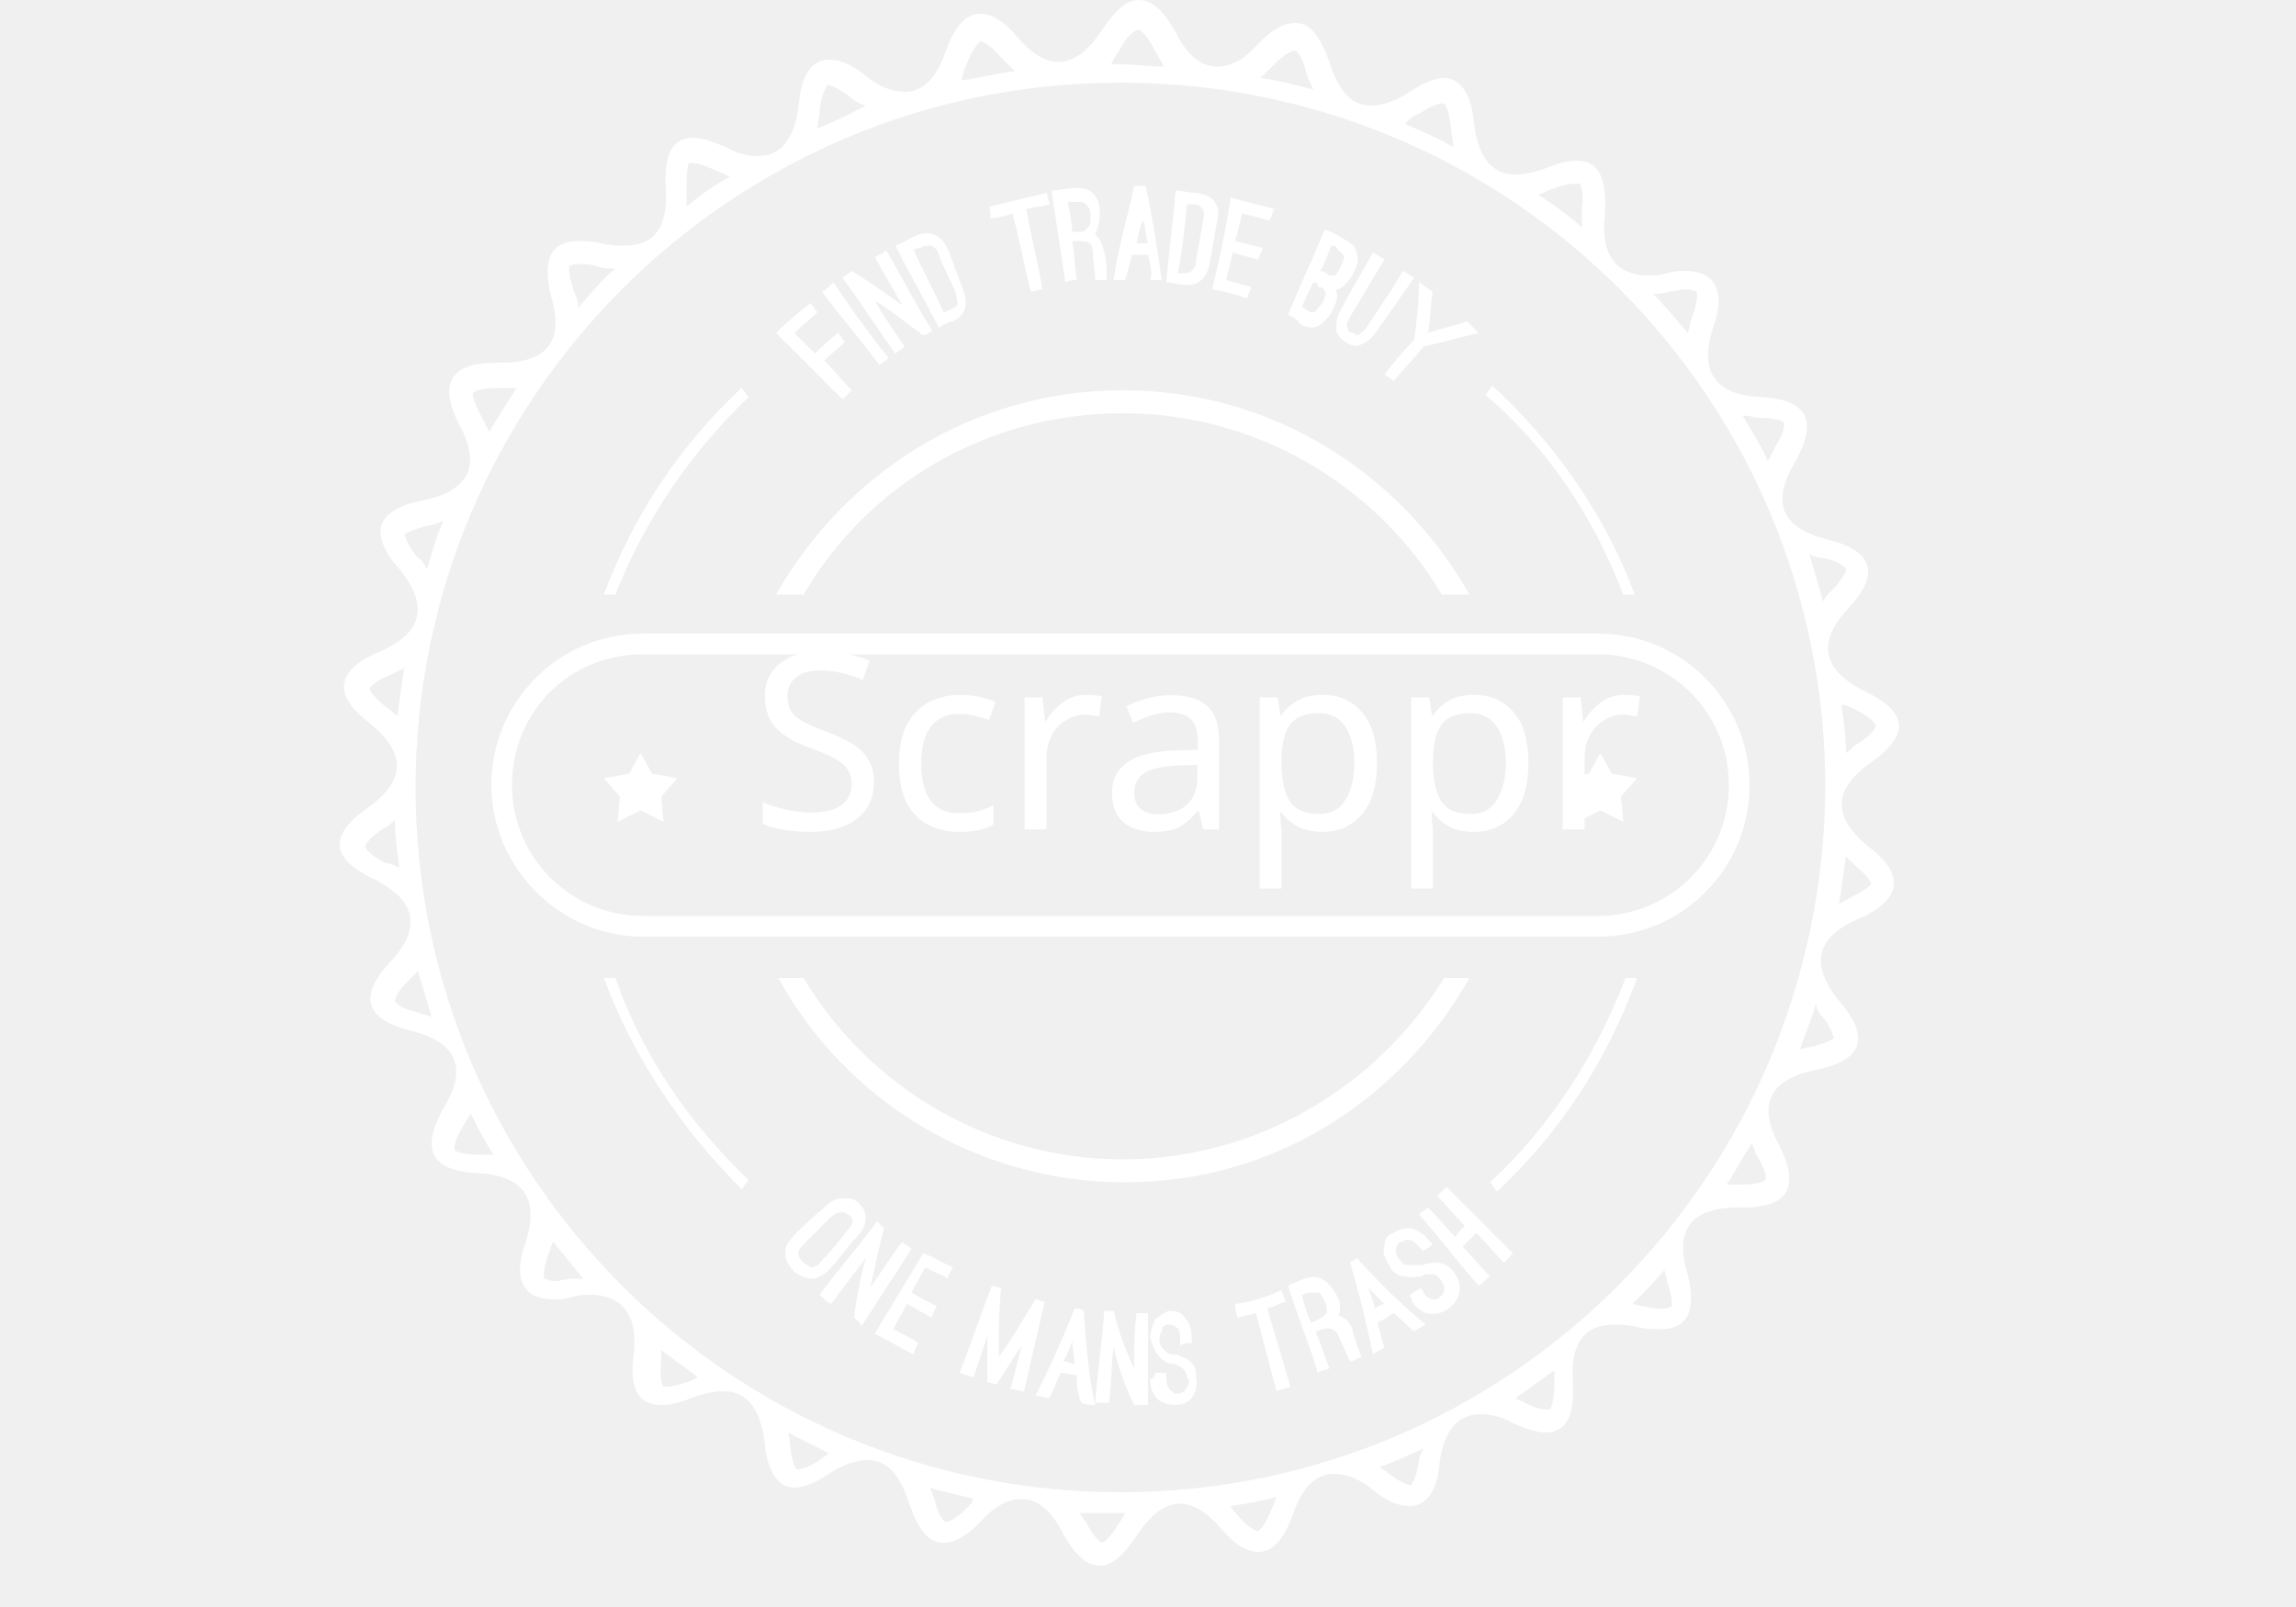
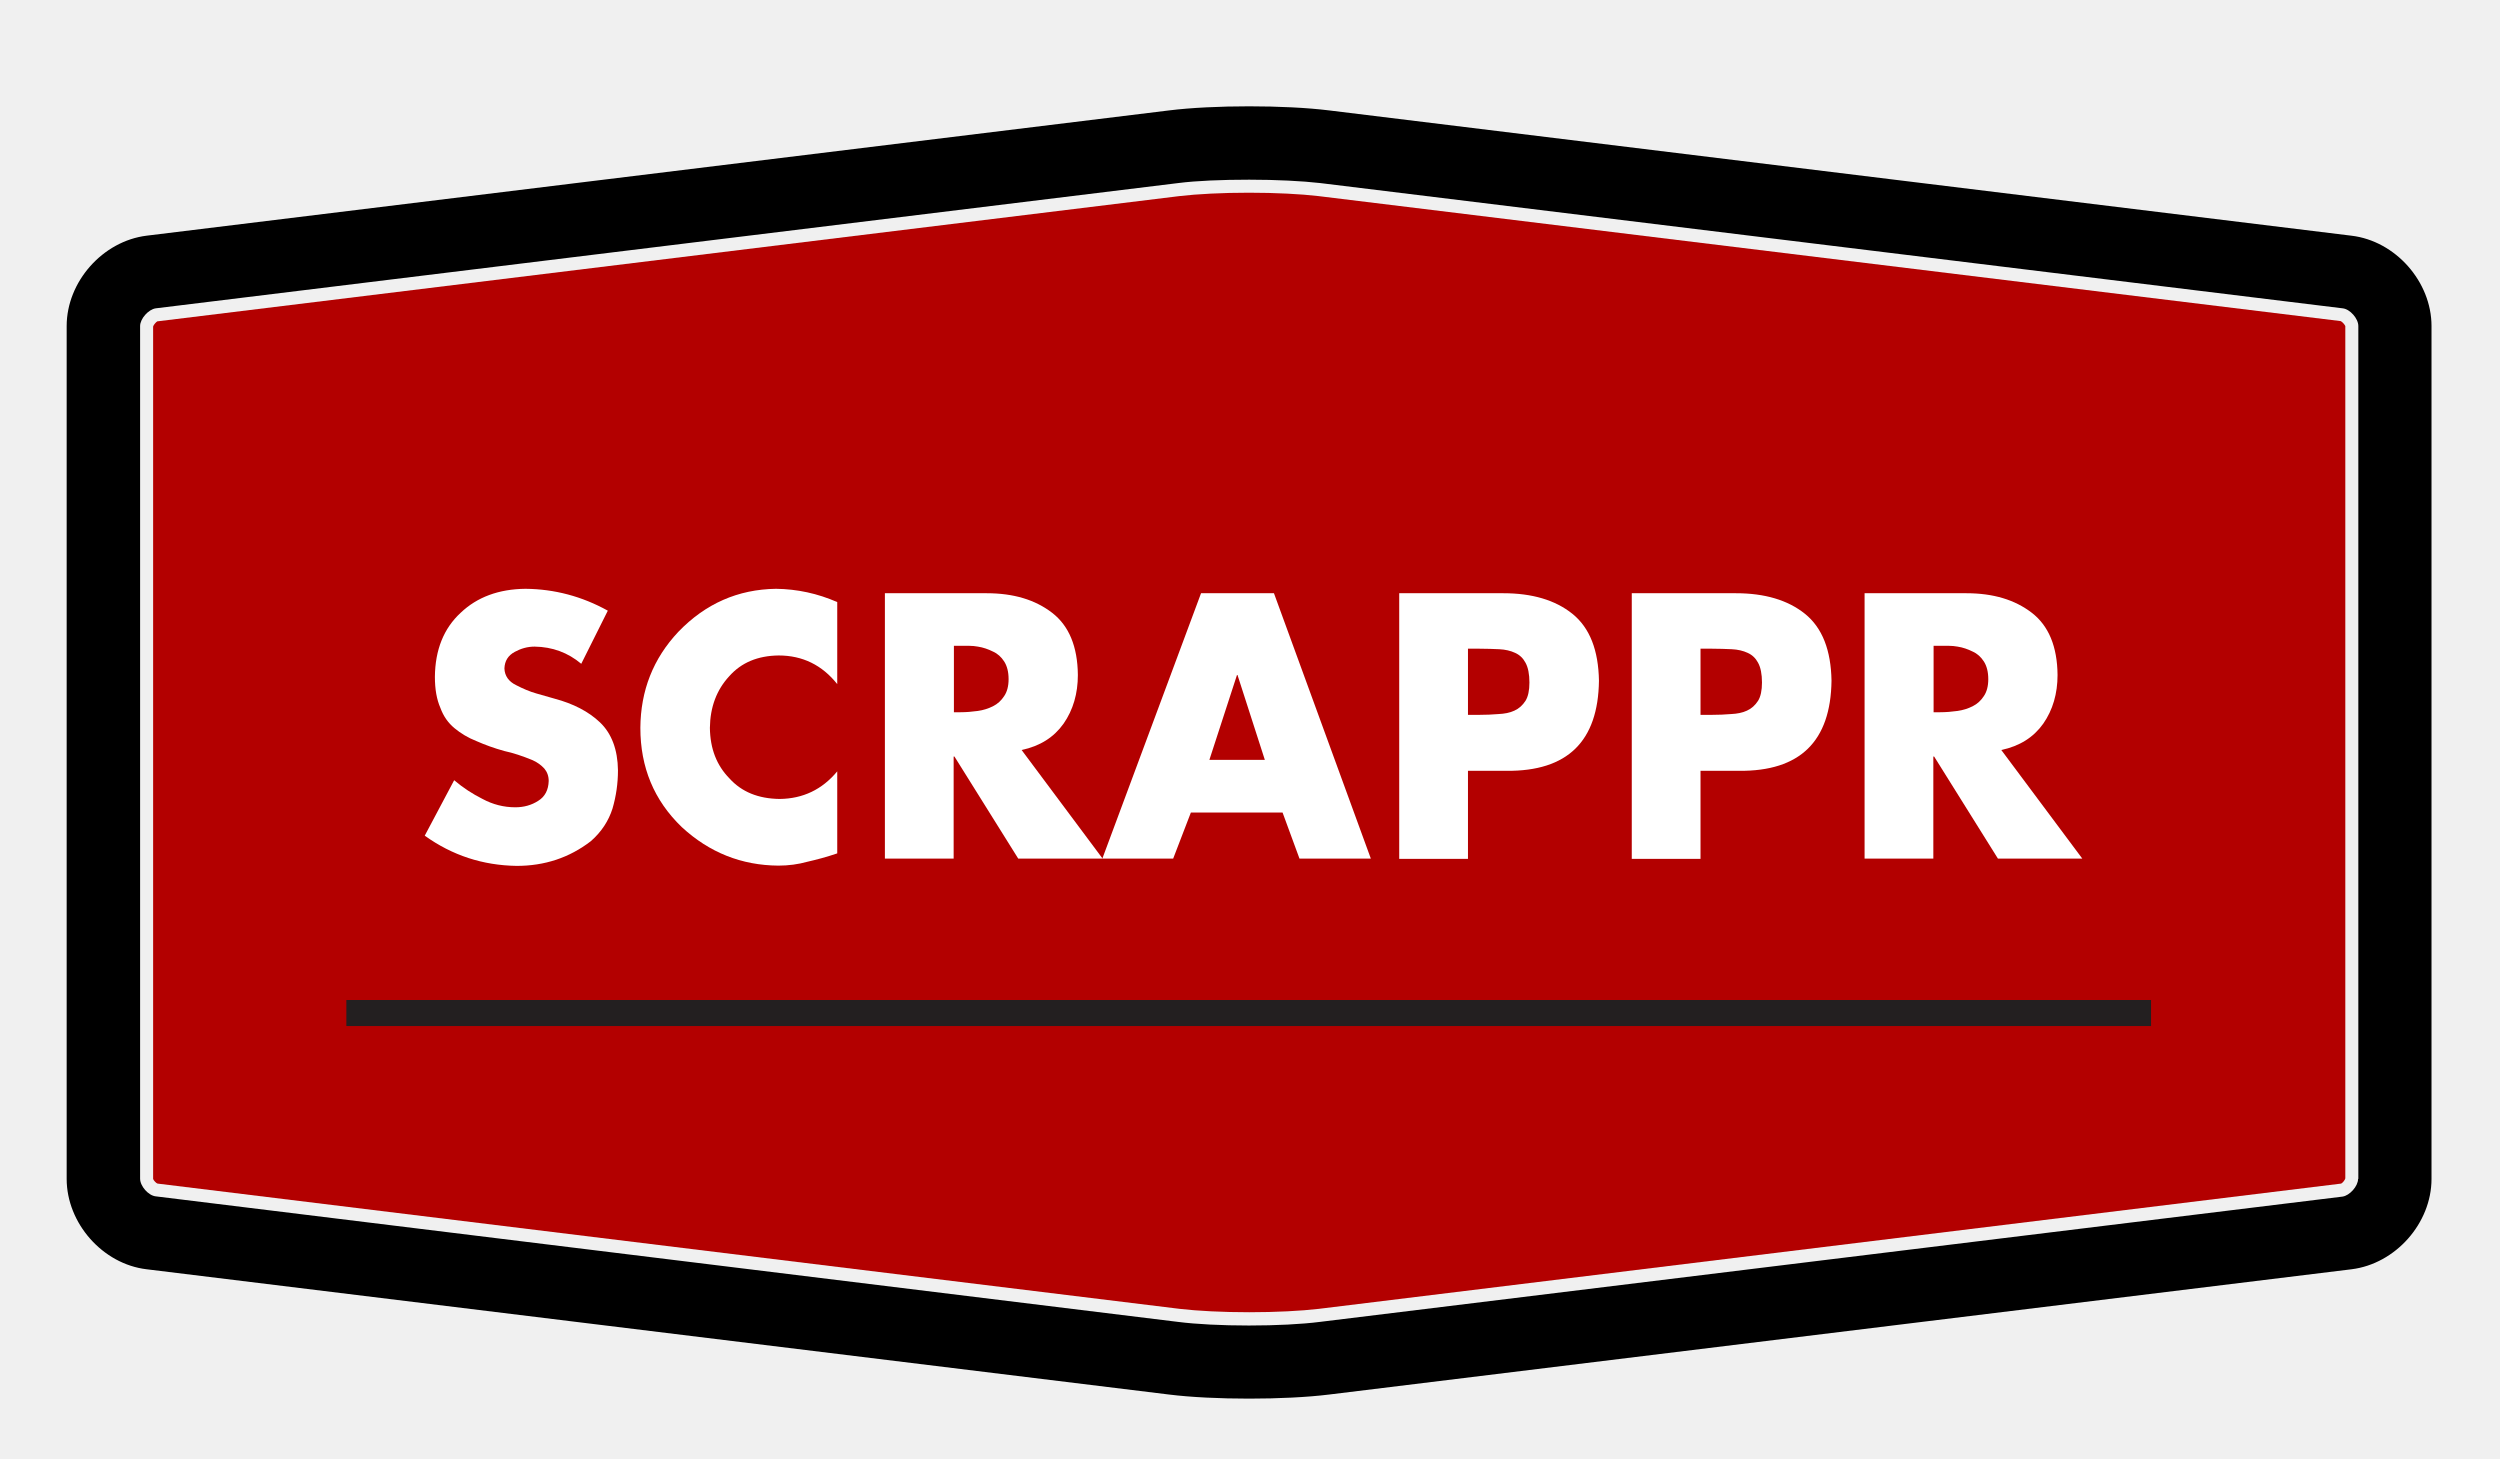
- <svg xmlns="http://www.w3.org/2000/svg" version="1.1" id="Layer_1" x="0px" y="0px" viewBox="0 0 100 70" style="enable-background:new 0 0 100 70;" xml:space="preserve">
+ <svg xmlns="http://www.w3.org/2000/svg" version="1.1" id="Layer_1" x="0px" y="0px" viewBox="0 0 960 560" style="enable-background:new 0 0 960 560;" xml:space="preserve">
  <style type="text/css">
- 	.st0{fill-rule:evenodd;clip-rule:evenodd;fill:#FFFFFF;}
- 	.st1{fill:#FFFFFF;}
- 	.st2{font-family:'AirstreamNF';}
- 	.st3{font-size:10.733px;}
+ 	.st0{fill-rule:evenodd;clip-rule:evenodd;fill:#B30000;}
+ 	.st1{fill-rule:evenodd;clip-rule:evenodd;}
+ 	.st2{fill:#FFFFFF;}
+ 	.st3{fill:#FFFFFF;stroke:#231F20;stroke-width:10;stroke-miterlimit:10;}
</style>
-   <g id="Shape_27">
-     <g>
-       <path class="st0" d="M81.4,36.9c-1.6-1.3-1.6-2.5,0.1-3.7c1.7-1.2,1.6-2.2-0.3-3.1c-1.8-0.9-2.1-2.1-0.7-3.6    c1.4-1.5,1.1-2.5-0.9-3c-2-0.5-2.5-1.6-1.4-3.4c1-1.8,0.5-2.7-1.5-2.8c-2-0.1-2.7-1.1-2.1-3c0.6-1.6,0.1-2.5-1.2-2.5    c-0.2,0-0.5,0-0.8,0.1c-0.3,0.1-0.6,0.1-0.8,0.1c-1.4,0-2.1-0.9-1.9-2.6C70,7.7,69.6,7,68.7,7c-0.4,0-0.8,0.1-1.3,0.3    c-0.5,0.2-1,0.3-1.4,0.3c-1,0-1.6-0.7-1.8-2.2c-0.1-1.3-0.6-2-1.3-2c-0.4,0-0.9,0.2-1.5,0.6c-0.6,0.4-1.2,0.6-1.7,0.6    c-0.8,0-1.4-0.6-1.8-1.9c-0.4-1.1-0.8-1.7-1.5-1.7c-0.5,0-1,0.3-1.6,0.9c-0.6,0.7-1.2,1-1.8,1c-0.7,0-1.3-0.5-1.8-1.5    c-0.5-0.9-1-1.4-1.6-1.4c-0.5,0-1,0.4-1.6,1.3c-0.6,0.9-1.2,1.4-1.9,1.4c-0.6,0-1.2-0.4-1.8-1.1c-0.6-0.7-1.1-1-1.6-1    c-0.6,0-1.1,0.5-1.5,1.6c-0.4,1.2-1,1.8-1.8,1.8c-0.5,0-1.1-0.2-1.7-0.7c-0.6-0.5-1.1-0.7-1.6-0.7c-0.7,0-1.2,0.6-1.3,1.9    C34.6,6.1,34,6.8,33,6.8c-0.4,0-0.9-0.1-1.4-0.4c-0.5-0.2-1-0.4-1.4-0.4c-0.9,0-1.3,0.7-1.2,2.2c0.1,1.7-0.5,2.5-1.8,2.5    c-0.3,0-0.6,0-1-0.1c-0.4-0.1-0.7-0.1-1-0.1c-1.2,0-1.6,0.8-1.2,2.4c0.6,2-0.2,2.9-2.2,2.9c0,0,0,0-0.1,0c0,0,0,0-0.1,0    c-2,0-2.5,0.9-1.6,2.7c1,1.8,0.4,2.9-1.6,3.3c-2,0.4-2.4,1.4-1,3c1.3,1.6,1,2.8-0.9,3.6c-1.9,0.8-2,1.9-0.4,3.1    c1.6,1.3,1.6,2.5-0.1,3.7c-1.7,1.2-1.6,2.2,0.3,3.1c1.8,0.9,2.1,2.1,0.7,3.6c-1.4,1.5-1.1,2.5,0.9,3c2,0.5,2.5,1.6,1.4,3.4    c-1,1.8-0.5,2.7,1.5,2.8c2,0.1,2.7,1.1,2.1,3c-0.6,1.6-0.1,2.5,1.2,2.5c0.2,0,0.5,0,0.8-0.1c0.3-0.1,0.6-0.1,0.8-0.1    c1.4,0,2.1,0.9,1.9,2.6c-0.2,1.5,0.2,2.2,1.2,2.2c0.4,0,0.8-0.1,1.3-0.3c0.5-0.2,1-0.3,1.4-0.3c1,0,1.6,0.7,1.8,2.2    c0.1,1.3,0.6,2,1.3,2c0.4,0,0.9-0.2,1.5-0.6c0.6-0.4,1.2-0.6,1.7-0.6c0.8,0,1.4,0.6,1.8,1.9c0.4,1.1,0.8,1.7,1.5,1.7    c0.5,0,1-0.3,1.6-0.9c0.6-0.7,1.2-1,1.8-1c0.7,0,1.3,0.5,1.8,1.5c0.5,0.9,1,1.4,1.6,1.4c0.5,0,1-0.4,1.6-1.3    c0.6-0.9,1.2-1.4,1.9-1.4c0.6,0,1.2,0.4,1.8,1.1c0.6,0.7,1.1,1,1.6,1c0.6,0,1.1-0.5,1.5-1.6c0.4-1.2,1-1.8,1.8-1.8    c0.5,0,1.1,0.2,1.7,0.7c0.6,0.5,1.1,0.7,1.6,0.7c0.7,0,1.2-0.6,1.3-1.9c0.2-1.4,0.8-2.1,1.8-2.1c0.4,0,0.9,0.1,1.4,0.4    c0.5,0.2,1,0.4,1.4,0.4c0.9,0,1.3-0.7,1.2-2.2c-0.1-1.7,0.5-2.5,1.8-2.5c0.3,0,0.6,0,1,0.1c0.4,0.1,0.7,0.1,1,0.1    c1.2,0,1.6-0.8,1.2-2.4c-0.6-2,0.2-2.9,2.2-2.9c0,0,0,0,0.1,0c0,0,0,0,0.1,0c2,0,2.5-0.9,1.6-2.7c-1-1.8-0.4-2.9,1.6-3.3    c2-0.4,2.4-1.4,1-3c-1.3-1.6-1-2.8,0.9-3.6C82.8,39.2,83,38.1,81.4,36.9z M80.8,30.9c0.8,0.4,0.9,0.7,0.9,0.7c0,0,0,0.3-0.8,0.8    c-0.2,0.1-0.3,0.3-0.5,0.4c0-0.7-0.1-1.4-0.2-2.1C80.4,30.7,80.6,30.8,80.8,30.9z M16.8,37.6c-0.8-0.4-0.9-0.7-0.9-0.7    c0,0,0-0.3,0.8-0.8c0.2-0.1,0.3-0.2,0.5-0.4c0,0.7,0.1,1.4,0.2,2.1C17.2,37.7,17,37.6,16.8,37.6z M17.3,31.2    c-0.1-0.1-0.3-0.3-0.5-0.4c-0.7-0.6-0.7-0.8-0.7-0.8l0,0c0,0,0.1-0.3,0.9-0.6c0.2-0.1,0.4-0.2,0.6-0.3    C17.5,29.8,17.4,30.5,17.3,31.2z M79.4,24.3c0.9,0.2,1,0.5,1,0.5c0,0,0,0,0,0c0,0,0,0.3-0.6,0.9c-0.2,0.2-0.3,0.3-0.4,0.5    c-0.2-0.7-0.4-1.4-0.6-2.1C78.9,24.2,79.1,24.3,79.4,24.3z M76.6,18.2c0.9,0,1.1,0.2,1.1,0.2c0,0,0.1,0.3-0.4,1.1    c-0.1,0.2-0.2,0.4-0.3,0.6c-0.3-0.7-0.7-1.3-1.1-2C76.2,18.1,76.4,18.2,76.6,18.2z M72.7,12.7c0.2,0,0.5-0.1,0.7-0.1    c0.3,0,0.4,0.1,0.5,0.1c0,0,0.1,0.3-0.2,1.1c-0.1,0.2-0.1,0.5-0.2,0.7c-0.5-0.6-1-1.2-1.5-1.7C72.2,12.8,72.4,12.8,72.7,12.7z     M67.7,8.2C68.2,8,68.5,8,68.7,8c0.1,0,0.1,0,0.1,0h0c0,0,0.2,0.2,0.1,1.1c0,0.3,0,0.5,0,0.8c-0.6-0.5-1.2-1-1.9-1.4    C67.2,8.4,67.4,8.3,67.7,8.2z M61.9,4.9c0.6-0.4,0.9-0.4,1-0.4c0,0,0,0,0,0h0c0,0,0.2,0.2,0.3,1.1c0,0.3,0.1,0.5,0.1,0.8    c-0.7-0.4-1.4-0.7-2.1-1C61.4,5.1,61.7,5,61.9,4.9z M55.5,2.8c0.6-0.6,0.9-0.6,0.9-0.6c0,0,0.3,0.1,0.5,1c0.1,0.3,0.2,0.5,0.3,0.7    c-0.8-0.2-1.5-0.4-2.3-0.5C55.1,3.2,55.3,3,55.5,2.8z M48.8,2.1c0.4-0.7,0.7-0.8,0.8-0.8c0,0,0.3,0.1,0.7,0.9    c0.1,0.2,0.3,0.5,0.4,0.7c-0.6,0-1.3-0.1-1.9-0.1c-0.1,0-0.3,0-0.4,0C48.5,2.5,48.7,2.3,48.8,2.1z M42.1,2.8c0.3-0.8,0.6-1,0.6-1    c0,0,0.3,0,0.9,0.7c0.2,0.2,0.4,0.4,0.6,0.6c-0.8,0.1-1.6,0.3-2.3,0.4C41.9,3.3,42,3,42.1,2.8z M35.7,4.8c0.1-0.9,0.4-1.1,0.3-1.1    c0,0,0,0,0,0c0.1,0,0.3,0,1,0.5c0.2,0.2,0.4,0.3,0.7,0.4C37,5,36.3,5.3,35.6,5.6C35.6,5.4,35.7,5.1,35.7,4.8z M30,7.1    c0,0,0,0,0.1,0c0.1,0,0.4,0,1,0.3c0.3,0.1,0.5,0.2,0.7,0.3C31.2,8,30.5,8.5,29.9,9c0-0.2,0-0.5,0-0.8C29.9,7.3,30,7.1,30,7.1z     M24.8,11.6c0,0,0.1-0.1,0.4-0.1c0.2,0,0.5,0,0.8,0.1c0.3,0.1,0.5,0.1,0.8,0.1c-0.6,0.5-1.1,1.1-1.6,1.7c0-0.2-0.1-0.5-0.2-0.7    C24.7,11.8,24.8,11.6,24.8,11.6z M20.6,17.1c0,0,0.2-0.2,1.1-0.2l0,0h0.1c0.2,0,0.5,0,0.7,0c-0.4,0.6-0.8,1.3-1.2,1.9    c-0.1-0.2-0.2-0.4-0.3-0.6C20.5,17.3,20.6,17.1,20.6,17.1z M18.2,24.3c-0.6-0.7-0.5-1-0.6-1c0,0,0.2-0.2,1-0.4    c0.2,0,0.4-0.1,0.7-0.2c-0.3,0.7-0.5,1.4-0.7,2.1C18.5,24.6,18.4,24.4,18.2,24.3z M18.2,44.1c-0.9-0.2-1-0.5-1-0.5    c0,0,0-0.3,0.6-0.9c0.1-0.1,0.3-0.3,0.4-0.4c0.2,0.7,0.4,1.3,0.6,2C18.6,44.2,18.4,44.2,18.2,44.1z M20.9,50.3    c-0.9,0-1.1-0.2-1.1-0.2c0,0-0.1-0.3,0.4-1.1c0.1-0.2,0.2-0.3,0.3-0.5c0.3,0.6,0.6,1.2,1,1.8C21.3,50.3,21.1,50.3,20.9,50.3z     M24.9,55.7c-0.2,0-0.5,0.1-0.7,0.1c-0.3,0-0.4-0.1-0.5-0.1c0,0-0.1-0.3,0.2-1.1c0.1-0.2,0.1-0.4,0.2-0.5c0.4,0.5,0.9,1.1,1.3,1.6    C25.2,55.7,25,55.7,24.9,55.7z M29.9,60.2c-0.5,0.2-0.8,0.2-0.9,0.2c-0.1,0-0.1,0-0.1,0h0c0,0-0.2-0.2-0.1-1.1c0-0.2,0-0.4,0-0.5    c0.5,0.4,1.1,0.8,1.6,1.2C30.2,60.1,30,60.2,29.9,60.2z M35.7,63.6c-0.6,0.4-0.9,0.4-1,0.4c0,0,0,0,0,0h0c0,0-0.2-0.2-0.3-1.1    c0-0.2,0-0.3-0.1-0.5c0.6,0.3,1.2,0.6,1.8,0.9C36,63.4,35.8,63.5,35.7,63.6z M42.1,65.7c-0.6,0.6-0.9,0.6-0.9,0.6    c0,0-0.3-0.1-0.5-1c-0.1-0.2-0.1-0.3-0.2-0.5c0.6,0.2,1.3,0.3,1.9,0.5C42.3,65.5,42.2,65.6,42.1,65.7z M48.7,66.4    c-0.5,0.8-0.7,0.8-0.7,0.8c0,0-0.3-0.1-0.7-0.9c-0.1-0.1-0.2-0.3-0.3-0.4c0.6,0,1.2,0,1.8,0c0.1,0,0.2,0,0.2,0    C48.9,66.1,48.8,66.3,48.7,66.4z M55.4,65.7c-0.3,0.8-0.6,1-0.6,1c0,0-0.3,0-0.9-0.7c-0.1-0.1-0.2-0.2-0.3-0.4    c0.7-0.1,1.3-0.2,2-0.4C55.5,65.4,55.5,65.5,55.4,65.7z M61.8,63.6c-0.1,0.9-0.4,1.1-0.3,1.1c0,0,0,0,0,0c-0.1,0-0.3,0-1-0.5    c-0.1-0.1-0.3-0.2-0.4-0.3c0.6-0.2,1.2-0.5,1.9-0.8C61.9,63.3,61.8,63.5,61.8,63.6z M67.5,61.4c0,0,0,0-0.1,0c-0.1,0-0.4,0-1-0.3    C66.3,61,66.1,61,66,60.9c0.6-0.4,1.1-0.8,1.7-1.2c0,0.2,0,0.3,0,0.5C67.7,61.2,67.5,61.4,67.5,61.4z M72.8,56.9    c0,0-0.1,0.1-0.4,0.1c-0.2,0-0.5,0-0.8-0.1c-0.2,0-0.4-0.1-0.5-0.1c0.5-0.5,1-1,1.4-1.5c0,0.2,0.1,0.3,0.1,0.5    C72.9,56.6,72.8,56.9,72.8,56.9z M76.9,51.4c0,0-0.2,0.2-1.1,0.2l0,0l-0.1,0c-0.2,0-0.3,0-0.5,0c0.4-0.6,0.7-1.2,1.1-1.8    c0.1,0.2,0.1,0.3,0.2,0.5C77,51.1,76.9,51.4,76.9,51.4z M79.3,44.2c0.6,0.7,0.5,1,0.6,1c0,0-0.2,0.2-1,0.4c-0.2,0-0.4,0.1-0.5,0.1    c0.2-0.6,0.5-1.3,0.7-2C79.1,43.9,79.2,44.1,79.3,44.2z M48.8,65c-16.9,0-30.7-13.7-30.7-30.7c0-16.9,13.7-30.7,30.7-30.7    s30.7,13.7,30.7,30.7C79.4,51.3,65.7,65,48.8,65z M80.6,39.1c-0.2,0.1-0.4,0.2-0.5,0.3c0.1-0.7,0.2-1.4,0.3-2.1    c0.1,0.1,0.3,0.3,0.4,0.4c0.7,0.6,0.7,0.8,0.7,0.8c0,0,0,0,0,0C81.5,38.5,81.4,38.7,80.6,39.1z" />
-     </g>
-   </g>
-   <g id="Ellipse_11">
-     <g>
-       <path class="st0" d="M48.9,18c5.9,0,11.1,3.2,13.9,7.9H64C61,20.6,55.4,17,48.9,17s-12.1,3.6-15.1,8.9H35C37.8,21.1,43,18,48.9,18    z M48.9,50.5c-5.9,0-11.1-3.2-13.9-7.9h-1.1c2.9,5.3,8.6,8.9,15.1,8.9S61,47.9,64,42.6h-1.1C60,47.3,54.8,50.5,48.9,50.5z" />
-     </g>
-   </g>
-   <g id="Shape_24">
-     <g>
-       <path class="st0" d="M69.6,27.6H28c-3.7,0-6.6,3-6.6,6.6s3,6.6,6.6,6.6h41.6c3.7,0,6.6-3,6.6-6.6S73.3,27.6,69.6,27.6z M69.6,39.9    H28c-3.1,0-5.7-2.5-5.7-5.7s2.5-5.7,5.7-5.7h41.6c3.1,0,5.7,2.5,5.7,5.7S72.7,39.9,69.6,39.9z" />
-     </g>
-   </g>
-   <g id="Shape_25_copy">
-     <g>
-       <path class="st0" d="M71.3,33.9l-1.1-0.2l-0.5-0.9l-0.5,0.9l-1.1,0.2l0.7,0.8l-0.1,1.1l1-0.5l1,0.5l-0.1-1.1L71.3,33.9z     M28.4,33.7l-0.5-0.9l-0.5,0.9l-1.1,0.2l0.7,0.8l-0.1,1.1l1-0.5l1,0.5l-0.1-1.1l0.7-0.8L28.4,33.7z" />
-     </g>
-   </g>
-   <g id="Ellipse_12">
-     <g>
-       <path class="st0" d="M26.8,42.6h-0.5c1.3,3.5,3.4,6.6,6,9.2l0.3-0.4C30,48.9,28,46,26.8,42.6z M26.3,25.9h0.5    c1.3-3.3,3.3-6.2,5.8-8.6l-0.3-0.4C29.7,19.3,27.6,22.4,26.3,25.9z M70.7,25.9h0.5c-1.3-3.5-3.5-6.6-6.2-9.1l-0.3,0.4    C67.4,19.5,69.4,22.5,70.7,25.9z M70.8,42.6c-1.3,3.4-3.3,6.5-5.9,8.9l0.3,0.4c2.7-2.5,4.8-5.7,6.1-9.3H70.8z" />
-     </g>
-   </g>
-   <text transform="matrix(1 0 0 1 32.6714 36.1267)" class="st1 st2 st3">Scrappr</text>
  <g>
-     <g>
-       <path class="st1" d="M35.3,13.2c0.1,0.1,0.2,0.3,0.3,0.4c-0.3,0.3-0.7,0.6-1,0.9c0.3,0.3,0.6,0.6,0.9,0.9c0.3-0.3,0.6-0.6,1-0.9    c0.1,0.1,0.2,0.3,0.3,0.4c-0.3,0.3-0.6,0.5-0.9,0.8c0.4,0.4,0.8,0.9,1.2,1.3c-0.1,0.1-0.2,0.2-0.4,0.4c-1-1-1.9-1.9-2.9-2.9    C34.3,14,34.8,13.6,35.3,13.2z" />
-       <path class="st1" d="M38.7,15.6c-0.1,0.1-0.3,0.2-0.4,0.3c-0.8-1.1-1.7-2.1-2.5-3.2c0.2-0.1,0.3-0.2,0.5-0.4    C37.1,13.5,37.9,14.6,38.7,15.6z" />
-       <path class="st1" d="M40.2,14.6c-0.7-0.5-1.4-1.1-2.1-1.5c0.4,0.7,0.9,1.4,1.3,2c-0.1,0.1-0.3,0.2-0.4,0.3    c-0.8-1.1-1.5-2.2-2.3-3.3c0.1-0.1,0.3-0.2,0.4-0.3c0.8,0.5,1.5,1,2.2,1.5c-0.4-0.7-0.8-1.4-1.2-2.1c0.2-0.1,0.4-0.2,0.5-0.3    c0.7,1.2,1.3,2.4,2,3.5C40.5,14.5,40.3,14.6,40.2,14.6z" />
-       <path class="st1" d="M40.9,14.3c-0.6-1.2-1.3-2.4-1.9-3.6c0.3-0.1,0.6-0.3,0.8-0.4c0.7-0.3,1.2-0.1,1.5,0.6    c0.2,0.5,0.4,1.1,0.6,1.6c0.3,0.7,0.2,1.2-0.4,1.5C41.4,14,41.1,14.1,40.9,14.3z M39.8,10.9c0.4,0.9,0.9,1.8,1.3,2.7    c0.1,0,0.2-0.1,0.3-0.1c0.1-0.1,0.2-0.1,0.3-0.2c0-0.1,0-0.3-0.1-0.6c-0.2-0.5-0.5-1-0.7-1.6c-0.1-0.3-0.3-0.4-0.4-0.4    c-0.1,0-0.3,0-0.4,0.1C40,10.8,39.9,10.8,39.8,10.9z" />
-       <path class="st1" d="M43.1,9c0.8-0.2,1.7-0.4,2.5-0.6c0,0.2,0.1,0.3,0.1,0.5c-0.3,0.1-0.6,0.1-1,0.2c0.2,1.2,0.5,2.3,0.7,3.5    c-0.2,0-0.3,0.1-0.5,0.1c-0.3-1.1-0.5-2.3-0.8-3.4c-0.3,0.1-0.6,0.2-1,0.2C43.2,9.4,43.1,9.2,43.1,9z" />
-       <path class="st1" d="M48.2,12.2c-0.2,0-0.3,0-0.5,0c0-0.4-0.1-0.8-0.1-1.2c0-0.4-0.2-0.5-0.6-0.5c-0.1,0-0.2,0-0.3,0    c0.1,0.6,0.1,1.1,0.2,1.7c-0.2,0-0.3,0-0.5,0.1c-0.2-1.3-0.4-2.7-0.6-4c0.3,0,0.6-0.1,0.9-0.1c0.8-0.1,1.2,0.3,1.2,1.1    c0,0.4-0.1,0.7-0.2,0.9c0,0,0,0,0,0c0,0,0,0,0,0c0.2,0.2,0.3,0.4,0.4,0.8C48.2,11.4,48.2,11.8,48.2,12.2z M46.7,10.1    c0.1,0,0.2,0,0.3,0c0.1,0,0.2,0,0.3-0.1c0,0,0.1-0.1,0.1-0.1c0.1-0.1,0.1-0.3,0.1-0.5c0-0.3-0.1-0.4-0.2-0.5    c-0.1-0.1-0.2-0.1-0.4-0.1c-0.1,0-0.2,0-0.4,0C46.6,9.3,46.7,9.7,46.7,10.1z" />
-       <path class="st1" d="M50,11.1c-0.2,0-0.5,0-0.7,0c-0.1,0.4-0.2,0.8-0.3,1.1c-0.2,0-0.3,0-0.5,0c0.2-1.4,0.6-2.7,0.9-4.1    c0.2,0,0.3,0,0.5,0c0.3,1.4,0.5,2.7,0.7,4.1c-0.2,0-0.3,0-0.5,0C50.2,11.9,50.1,11.5,50,11.1z M49.5,10.6c0.2,0,0.3,0,0.5,0    c-0.1-0.3-0.1-0.7-0.2-1C49.6,9.9,49.6,10.3,49.5,10.6z" />
-       <path class="st1" d="M50.8,12.3c0.1-1.3,0.3-2.7,0.4-4c0.3,0,0.6,0.1,0.9,0.1C52.9,8.5,53.2,9,53,9.7c-0.1,0.6-0.2,1.1-0.3,1.7    c-0.1,0.7-0.5,1.1-1.2,1C51.3,12.4,51.1,12.3,50.8,12.3z M51.7,8.9c-0.1,1-0.2,2-0.4,3c0.1,0,0.2,0,0.3,0c0.1,0,0.2,0,0.3-0.1    c0.1-0.1,0.2-0.2,0.2-0.5c0.1-0.6,0.2-1.1,0.3-1.7c0.1-0.3,0-0.5-0.1-0.6C52.3,9,52.2,8.9,52,8.9C51.9,8.9,51.8,8.9,51.7,8.9z" />
-       <path class="st1" d="M55.5,9.1c-0.1,0.2-0.1,0.3-0.2,0.5c-0.4-0.1-0.8-0.2-1.2-0.3c-0.1,0.4-0.2,0.8-0.3,1.2    c0.4,0.1,0.8,0.2,1.2,0.3c-0.1,0.2-0.1,0.3-0.2,0.5c-0.4-0.1-0.8-0.2-1.1-0.3c-0.1,0.4-0.2,0.8-0.3,1.2c0.4,0.1,0.7,0.2,1.1,0.3    c-0.1,0.2-0.1,0.3-0.2,0.5c-0.5-0.2-1-0.3-1.5-0.4c0.3-1.3,0.6-2.6,0.8-4C54.2,8.8,54.8,8.9,55.5,9.1z" />
-       <path class="st1" d="M56.1,13.7c0.5-1.2,1.1-2.5,1.6-3.7c0.3,0.1,0.5,0.2,0.8,0.4c0.4,0.2,0.6,0.4,0.6,0.7c0.1,0.2,0,0.5-0.2,0.9    c-0.2,0.3-0.4,0.5-0.6,0.6c0,0,0,0-0.1,0c0,0,0,0.1,0,0.1c0.1,0.2,0,0.5-0.2,0.9c-0.2,0.3-0.4,0.5-0.6,0.6    c-0.2,0.1-0.5,0.1-0.8-0.1C56.5,13.9,56.3,13.8,56.1,13.7z M58,10.7c-0.2,0.4-0.3,0.8-0.5,1.1c0.1,0,0.2,0.1,0.3,0.1    C57.8,12,57.9,12,58,12c0.1,0,0.1,0,0.1,0c0.1,0,0.2-0.2,0.3-0.4c0.1-0.3,0.2-0.4,0.1-0.5c-0.1-0.1-0.2-0.2-0.3-0.3    C58.2,10.7,58.1,10.7,58,10.7z M57.2,12.3c-0.2,0.4-0.4,0.8-0.5,1.1c0.1,0,0.2,0.1,0.2,0.1c0.1,0.1,0.2,0.1,0.3,0.1    c0.1,0,0.2-0.2,0.4-0.4c0.1-0.3,0.2-0.4,0.1-0.5c0-0.1-0.1-0.2-0.3-0.2C57.4,12.3,57.3,12.3,57.2,12.3z" />
-       <path class="st1" d="M59.8,11c0.2,0.1,0.3,0.2,0.5,0.3c-0.5,0.8-1,1.7-1.5,2.5c-0.1,0.2-0.2,0.4-0.1,0.5c0,0.1,0.1,0.2,0.2,0.2    c0.1,0,0.1,0.1,0.2,0.1c0.1,0,0.2-0.1,0.4-0.3c0.5-0.8,1.1-1.6,1.6-2.5c0.2,0.1,0.3,0.2,0.5,0.3c-0.6,0.8-1.1,1.6-1.7,2.4    c-0.2,0.3-0.4,0.4-0.6,0.5c-0.2,0.1-0.4,0.1-0.7-0.1c-0.3-0.2-0.4-0.4-0.4-0.6c0-0.2,0-0.5,0.2-0.8C58.8,12.7,59.3,11.9,59.8,11z" />
-       <path class="st1" d="M62.2,14.5c0.6-0.2,1.1-0.3,1.7-0.5c0.2,0.2,0.3,0.3,0.5,0.5c-0.8,0.2-1.6,0.4-2.4,0.6    c-0.4,0.5-0.9,1-1.3,1.5c-0.1-0.1-0.3-0.2-0.4-0.3c0.4-0.5,0.8-1,1.3-1.5c0.1-0.8,0.2-1.6,0.2-2.5c0.2,0.1,0.4,0.3,0.6,0.4    C62.3,13.3,62.3,13.9,62.2,14.5z" />
-     </g>
+     <path class="st0" d="M898.8,123.3L506.3,75.3c-6.8-0.8-16.5-1.3-26.7-1.3c-10.2,0-19.9,0.5-26.7,1.3L60.4,123.4   c-0.4,0.2-1.5,1.4-1.6,2l0,327.3c0.1,0.5,1.2,1.7,1.7,1.8l392.5,48.1c6.8,0.8,16.5,1.3,26.7,1.3c10.2,0,19.9-0.5,26.7-1.3   l392.6-48.1c0.5-0.2,1.5-1.4,1.6-2l0-327.3C900.4,124.7,899.4,123.5,898.8,123.3z" />
+     <path class="st1" d="M902.9,90.5L510.4,42.4c-16.9-2.1-44.6-2.1-61.5,0L56.3,90.5c-16.9,2.1-30.7,17.7-30.7,34.7V258   c0,17,0,44.9,0,61.9v132.8c0,17,13.8,32.7,30.7,34.7l392.6,48.1c16.9,2.1,44.6,2.1,61.5,0l392.6-48.1c16.9-2.1,30.7-17.7,30.7-34.7   V319.9c0-17,0-44.9,0-61.9V125.2C933.7,108.2,919.9,92.5,902.9,90.5z M905.5,452.7c0,2.8-3.2,6.4-6,6.8l-392.6,48.1   c-7,0.9-16.9,1.4-27.3,1.4c-10.4,0-20.3-0.5-27.3-1.4L59.8,459.4c-2.8-0.3-6-3.9-6-6.8V125.2c0-2.8,3.2-6.4,6-6.8l392.6-48.1   c7-0.9,16.9-1.3,27.3-1.3c10.4,0,20.3,0.5,27.3,1.3l392.6,48.1c2.8,0.3,6,3.9,6,6.8V452.7z" />
  </g>
  <g>
-     <g>
-       <path class="st1" d="M35.9,52.6c0.3-0.3,0.5-0.4,0.8-0.4c0.1,0,0.2,0,0.3,0c0.1,0,0.3,0.1,0.4,0.2c0.3,0.3,0.3,0.5,0.3,0.7    c0,0.2-0.1,0.5-0.4,0.8c-0.4,0.4-0.7,0.9-1.1,1.3c-0.2,0.3-0.5,0.4-0.7,0.5c-0.2,0-0.5,0-0.9-0.3c-0.3-0.3-0.4-0.6-0.4-0.8    c0-0.3,0.1-0.5,0.4-0.8C35,53.4,35.4,53,35.9,52.6z M35,54.2c-0.2,0.2-0.3,0.4-0.2,0.5c0,0.1,0.1,0.2,0.2,0.3    c0.1,0.1,0.2,0.1,0.3,0.2c0.1,0,0.3,0,0.5-0.3c0.4-0.4,0.8-0.9,1.1-1.3c0.2-0.2,0.3-0.4,0.2-0.5c0-0.1-0.1-0.2-0.2-0.2    c-0.1-0.1-0.1-0.1-0.3-0.1c-0.1,0-0.3,0.1-0.5,0.3C35.8,53.4,35.4,53.8,35,54.2z" />
-       <path class="st1" d="M37.2,57.4c0.1-0.9,0.3-1.8,0.5-2.6c-0.5,0.7-1,1.3-1.5,2c-0.2-0.1-0.3-0.2-0.5-0.4c0.8-1.1,1.7-2.1,2.5-3.2    c0.1,0.1,0.2,0.2,0.3,0.3c-0.2,0.8-0.4,1.7-0.6,2.6c0.5-0.7,0.9-1.4,1.4-2c0.1,0.1,0.3,0.2,0.4,0.3c-0.7,1.1-1.5,2.3-2.2,3.4    C37.5,57.6,37.3,57.5,37.2,57.4z" />
-       <path class="st1" d="M41.5,55.2c-0.1,0.2-0.2,0.3-0.2,0.5c-0.3-0.2-0.7-0.3-1-0.5c-0.2,0.4-0.4,0.7-0.6,1.1    c0.3,0.2,0.7,0.4,1.1,0.6c-0.1,0.2-0.2,0.3-0.2,0.5c-0.4-0.2-0.7-0.4-1.1-0.6c-0.2,0.4-0.4,0.7-0.6,1.1c0.4,0.2,0.8,0.4,1.1,0.6    c-0.1,0.2-0.2,0.3-0.2,0.5c-0.6-0.3-1.1-0.6-1.7-0.9c0.7-1.2,1.4-2.3,2.1-3.5C40.6,54.7,41,55,41.5,55.2z" />
-       <path class="st1" d="M43,60.2c0-0.7,0-1.4,0-2c-0.2,0.6-0.4,1.2-0.6,1.8c-0.2-0.1-0.4-0.1-0.6-0.2c0.5-1.3,0.9-2.5,1.4-3.8    c0.1,0,0.3,0.1,0.4,0.1c-0.1,1-0.1,2-0.1,3c0.6-0.8,1.1-1.7,1.6-2.5c0.1,0,0.3,0.1,0.4,0.1c-0.3,1.3-0.6,2.6-0.9,3.9    c-0.2,0-0.4-0.1-0.6-0.1c0.2-0.6,0.3-1.2,0.5-1.9c-0.4,0.6-0.7,1.1-1.1,1.7C43.3,60.3,43.1,60.2,43,60.2z" />
-       <path class="st1" d="M46.9,59.9c-0.2,0-0.5-0.1-0.7-0.1c-0.2,0.4-0.3,0.7-0.5,1.1c-0.2,0-0.4-0.1-0.6-0.1c0.6-1.2,1.2-2.5,1.7-3.8    c0.1,0,0.3,0,0.4,0.1c0.1,1.4,0.2,2.8,0.5,4.1c-0.2,0-0.4,0-0.6-0.1C46.9,60.7,46.9,60.3,46.9,59.9z M46.3,59.3    c0.2,0,0.3,0.1,0.5,0.1c0-0.3-0.1-0.7-0.1-1C46.6,58.7,46.5,59,46.3,59.3z" />
-       <path class="st1" d="M49.4,61.2c-0.4-0.8-0.7-1.7-0.9-2.5c-0.1,0.8-0.1,1.6-0.2,2.4c-0.2,0-0.4,0-0.6,0c0.1-1.3,0.3-2.7,0.4-4    c0.1,0,0.3,0,0.4,0c0.2,0.8,0.5,1.7,0.9,2.5c0-0.8,0-1.6,0.1-2.4c0.2,0,0.3,0,0.5,0c0,1.3,0,2.7,0,4    C49.7,61.2,49.5,61.2,49.4,61.2z" />
-       <path class="st1" d="M50.3,59.8c0.2,0,0.4,0,0.5,0c0,0.1,0,0.2,0,0.3c0,0.2,0.1,0.4,0.2,0.5c0,0,0.1,0,0.1,0.1c0.1,0,0.1,0,0.2,0    c0.2,0,0.3-0.1,0.4-0.3c0.1-0.1,0.1-0.3,0-0.4c0-0.2-0.1-0.3-0.2-0.4c-0.1-0.1-0.2-0.1-0.4-0.2c0,0-0.1,0-0.1,0    c-0.1,0-0.3-0.1-0.5-0.3c-0.2-0.2-0.3-0.5-0.4-0.8c0-0.3,0.1-0.6,0.2-0.8c0.2-0.2,0.4-0.3,0.6-0.4c0.4,0,0.6,0.1,0.7,0.3    c0.2,0.2,0.3,0.5,0.3,0.8c0,0.1,0,0.2,0,0.3c-0.2,0-0.3,0-0.5,0.1c0-0.1,0-0.2,0-0.3c0-0.3-0.1-0.5-0.2-0.5    c-0.1-0.1-0.2-0.1-0.3-0.1c-0.2,0-0.3,0.1-0.3,0.3c-0.1,0.1-0.1,0.3-0.1,0.4c0,0.2,0.1,0.3,0.2,0.4c0.1,0.1,0.2,0.2,0.4,0.2    c0,0,0.1,0,0.1,0c0.1,0,0.3,0.1,0.5,0.2c0.3,0.2,0.4,0.4,0.4,0.8c0.1,0.6-0.2,1.2-0.9,1.2c-0.7,0-1.1-0.4-1.1-1.1    C50.3,60,50.3,59.9,50.3,59.8z" />
-       <path class="st1" d="M53.8,56.8c0.7-0.1,1.4-0.3,2-0.6c0.1,0.2,0.1,0.3,0.2,0.5c-0.3,0.1-0.5,0.2-0.8,0.3c0.3,1.1,0.7,2.3,1,3.4    c-0.2,0.1-0.4,0.1-0.6,0.2c-0.3-1.1-0.6-2.3-0.9-3.4c-0.3,0.1-0.5,0.1-0.8,0.2C53.8,57.1,53.8,56.9,53.8,56.8z" />
-       <path class="st1" d="M59.3,59.1c-0.2,0.1-0.4,0.2-0.5,0.2c-0.2-0.4-0.3-0.7-0.5-1.1c-0.1-0.3-0.4-0.4-0.7-0.3    c-0.1,0-0.2,0.1-0.3,0.1c0.2,0.5,0.4,1.1,0.6,1.6c-0.2,0.1-0.4,0.1-0.5,0.2c-0.4-1.3-0.9-2.5-1.3-3.8c0.2-0.1,0.5-0.2,0.7-0.3    c0.6-0.2,1,0,1.4,0.7c0.2,0.3,0.2,0.6,0.1,0.9c0,0,0,0,0,0c0,0,0,0,0,0c0.3,0.1,0.5,0.3,0.6,0.6C59,58.4,59.2,58.8,59.3,59.1z     M57.1,57.6c0.1,0,0.2-0.1,0.3-0.1c0.1-0.1,0.2-0.1,0.3-0.2c0-0.1,0.1-0.1,0.1-0.1c0-0.1,0-0.3-0.1-0.5c-0.1-0.2-0.2-0.4-0.3-0.4    c-0.1,0-0.2,0-0.4,0c-0.1,0-0.2,0.1-0.3,0.1C56.8,56.8,56.9,57.2,57.1,57.6z" />
-       <path class="st1" d="M60.7,57.2c-0.2,0.1-0.4,0.3-0.7,0.4c0.1,0.4,0.2,0.8,0.3,1.1c-0.2,0.1-0.4,0.2-0.5,0.3c-0.3-1.4-0.6-2.7-1-4    c0.1-0.1,0.2-0.1,0.3-0.2c0.9,1,1.9,2,3,2.9c-0.2,0.1-0.4,0.2-0.5,0.3C61.2,57.7,61,57.4,60.7,57.2z M59.9,57    c0.1-0.1,0.3-0.2,0.4-0.2c-0.2-0.2-0.5-0.5-0.7-0.7C59.7,56.4,59.8,56.7,59.9,57z" />
-       <path class="st1" d="M61.4,56.4c0.2-0.1,0.3-0.2,0.5-0.3c0,0.1,0.1,0.1,0.1,0.2c0.1,0.2,0.3,0.3,0.4,0.3c0,0,0.1,0,0.1,0    c0.1,0,0.1,0,0.2-0.1c0.2-0.1,0.2-0.3,0.2-0.4c0-0.1-0.1-0.3-0.2-0.4c-0.1-0.2-0.3-0.2-0.4-0.2c-0.1,0-0.3,0-0.4,0.1    c0,0-0.1,0-0.1,0c-0.1,0-0.4,0.1-0.6,0c-0.3,0-0.6-0.2-0.7-0.5c-0.2-0.3-0.3-0.6-0.2-0.8c0-0.3,0.1-0.5,0.4-0.6    c0.3-0.2,0.6-0.2,0.8-0.2c0.2,0.1,0.5,0.2,0.7,0.5c0.1,0.1,0.1,0.1,0.2,0.2c-0.1,0.1-0.3,0.2-0.4,0.3c-0.1-0.1-0.1-0.1-0.2-0.2    c-0.2-0.2-0.3-0.3-0.5-0.3c-0.1,0-0.2,0.1-0.3,0.1c-0.2,0.1-0.2,0.3-0.2,0.4c0,0.2,0.1,0.3,0.2,0.4c0.1,0.2,0.2,0.2,0.4,0.2    c0.1,0,0.3,0,0.4,0c0,0,0.1,0,0.1,0c0.1,0,0.3-0.1,0.6-0.1c0.3,0,0.6,0.1,0.8,0.4c0.4,0.5,0.4,1.1-0.2,1.6    c-0.6,0.4-1.2,0.3-1.6-0.3C61.5,56.5,61.4,56.5,61.4,56.4z" />
-       <path class="st1" d="M63.8,53.4c-0.4-0.4-0.8-0.9-1.2-1.3c0.1-0.1,0.2-0.2,0.4-0.4c1,1,1.9,1.9,2.9,2.9c-0.1,0.1-0.3,0.3-0.4,0.4    c-0.4-0.4-0.8-0.9-1.2-1.3c-0.2,0.2-0.4,0.4-0.6,0.6c0.4,0.4,0.8,0.9,1.2,1.3c-0.2,0.1-0.3,0.3-0.5,0.4c-0.9-1-1.7-2.1-2.6-3.1    c0.1-0.1,0.3-0.2,0.4-0.3c0.4,0.4,0.8,0.9,1.2,1.3C63.4,53.8,63.6,53.6,63.8,53.4z" />
-     </g>
+     <path class="st2" d="M223.2,254.9c-5.1-4.3-11.1-6.5-17.9-6.6c-2.7,0-5.2,0.7-7.6,2c-2.6,1.4-3.9,3.5-4,6.4c0.1,2.8,1.6,5,4.5,6.4   c2.7,1.4,5.3,2.5,7.8,3.2l7,2c7.1,1.9,13,4.9,17.4,9.1c4.5,4.3,6.8,10.5,6.9,18.4c0,5-0.7,9.9-2.1,14.7c-1.5,4.7-4.2,8.9-8.3,12.5   c-8.3,6.4-17.8,9.5-28.5,9.5c-13-0.2-24.7-4-35.3-11.6l11.3-21.3c3.4,2.9,7.1,5.3,10.9,7.2c3.9,2.1,8.1,3.2,12.6,3.2   c3.2,0,6.2-0.8,8.8-2.5c2.6-1.6,3.9-4.2,4-7.6c0-1.9-0.6-3.5-1.7-4.8c-1.2-1.3-2.7-2.4-4.5-3.2c-3.9-1.6-7.5-2.8-10.8-3.5   c-4-1.1-7.5-2.4-10.7-3.8c-3.3-1.3-6.1-3-8.5-5c-2.4-2-4.2-4.5-5.4-7.8c-1.4-3.2-2.1-7.1-2.1-11.9c0.1-10.4,3.4-18.6,9.9-24.6   c6.3-6,14.6-9.1,24.9-9.2c11.1,0.1,21.7,2.9,31.6,8.4L223.2,254.9z" />
+     <path class="st2" d="M321.5,262.7c-5.8-7.3-13.3-11-22.5-11c-8,0.1-14.3,2.7-19,8c-4.8,5.2-7.3,11.8-7.4,19.8   c0.1,8,2.6,14.4,7.5,19.4c4.7,5.2,11.1,7.8,19.3,7.9c8.9-0.1,16.3-3.6,22.1-10.6v31.5c-4.1,1.4-7.9,2.4-11.4,3.2   c-3.6,1-7.3,1.5-11.2,1.5c-14.1-0.1-26.5-5-37.1-14.8c-10.7-10.3-15.9-23-15.9-38.1c0.1-14.3,4.9-26.6,14.6-36.9   c10.4-10.8,22.9-16.3,37.5-16.5c8.1,0.1,16,1.8,23.5,5.1V262.7z" />
+     <path class="st2" d="M423.4,329.7H391l-24.5-39.2h-0.3v39.2h-26.4V227.8h39.1c10.3,0,18.6,2.5,25.1,7.5c6.5,5,9.8,13,9.9,23.9   c0,7.1-1.8,13.4-5.5,18.7c-3.7,5.2-9,8.6-16.1,10.1L423.4,329.7z M366.2,273.5h2.6c2.3,0,4.5-0.2,6.7-0.5c2.1-0.3,4-0.9,5.8-1.8   c1.8-0.9,3.2-2.2,4.3-3.9c1.1-1.6,1.7-3.8,1.7-6.5c0-2.8-0.6-5.1-1.7-6.8c-1.1-1.7-2.5-3-4.3-3.8c-1.8-0.9-3.8-1.6-5.8-1.9   c-1.1-0.2-2.2-0.3-3.2-0.3c-1.1,0-2.3,0-3.4,0h-2.6V273.5z" />
+     <path class="st2" d="M457.3,312l-6.8,17.7h-27.2l37.9-101.9h28l37.2,101.9H499l-6.5-17.7H457.3z M475.2,259.2H475l-10.6,32.6h21.3   L475.2,259.2z" />
+     <path class="st2" d="M537.3,227.8h40c11,0,19.9,2.6,26.5,7.9c6.7,5.4,10,14,10.2,25.7c-0.3,23.3-12.1,34.8-35.5,34.6h-14.8v33.8   h-26.4V227.8z M563.7,274.5h4.5c2.4,0,4.8-0.1,7.2-0.3c2.3-0.1,4.4-0.5,6.1-1.3c1.8-0.8,3.2-2.1,4.3-3.8c1-1.6,1.5-4,1.5-7   c0-3.2-0.5-5.8-1.5-7.6c-0.9-1.7-2.2-3-4-3.8c-1.7-0.8-3.8-1.3-6.1-1.4c-2.4-0.1-4.9-0.2-7.5-0.2h-4.5V274.5z" />
+     <path class="st2" d="M626.6,227.8h40c11,0,19.9,2.6,26.5,7.9c6.7,5.4,10,14,10.2,25.7c-0.3,23.3-12.1,34.8-35.5,34.6H653v33.8   h-26.4V227.8z M653,274.5h4.5c2.4,0,4.8-0.1,7.2-0.3c2.3-0.1,4.4-0.5,6.1-1.3c1.8-0.8,3.2-2.1,4.3-3.8c1-1.6,1.5-4,1.5-7   c0-3.2-0.5-5.8-1.5-7.6c-0.9-1.7-2.2-3-4-3.8c-1.7-0.8-3.8-1.3-6.1-1.4c-2.4-0.1-4.9-0.2-7.5-0.2H653V274.5z" />
+     <path class="st2" d="M799.6,329.7h-32.4l-24.5-39.2h-0.3v39.2H716V227.8h39.1c10.3,0,18.6,2.5,25.1,7.5c6.5,5,9.8,13,9.9,23.9   c0,7.1-1.8,13.4-5.5,18.7c-3.7,5.2-9,8.6-16.1,10.1L799.6,329.7z M742.4,273.5h2.6c2.3,0,4.5-0.2,6.7-0.5c2.1-0.3,4-0.9,5.8-1.8   c1.8-0.9,3.2-2.2,4.3-3.9c1.1-1.6,1.7-3.8,1.7-6.5c0-2.8-0.6-5.1-1.7-6.8c-1.1-1.7-2.5-3-4.3-3.8c-1.8-0.9-3.8-1.6-5.8-1.9   c-1.1-0.2-2.2-0.3-3.2-0.3c-1.1,0-2.3,0-3.4,0h-2.6V273.5z" />
  </g>
+   <line class="st3" x1="133" y1="389" x2="826" y2="389" />
</svg>
